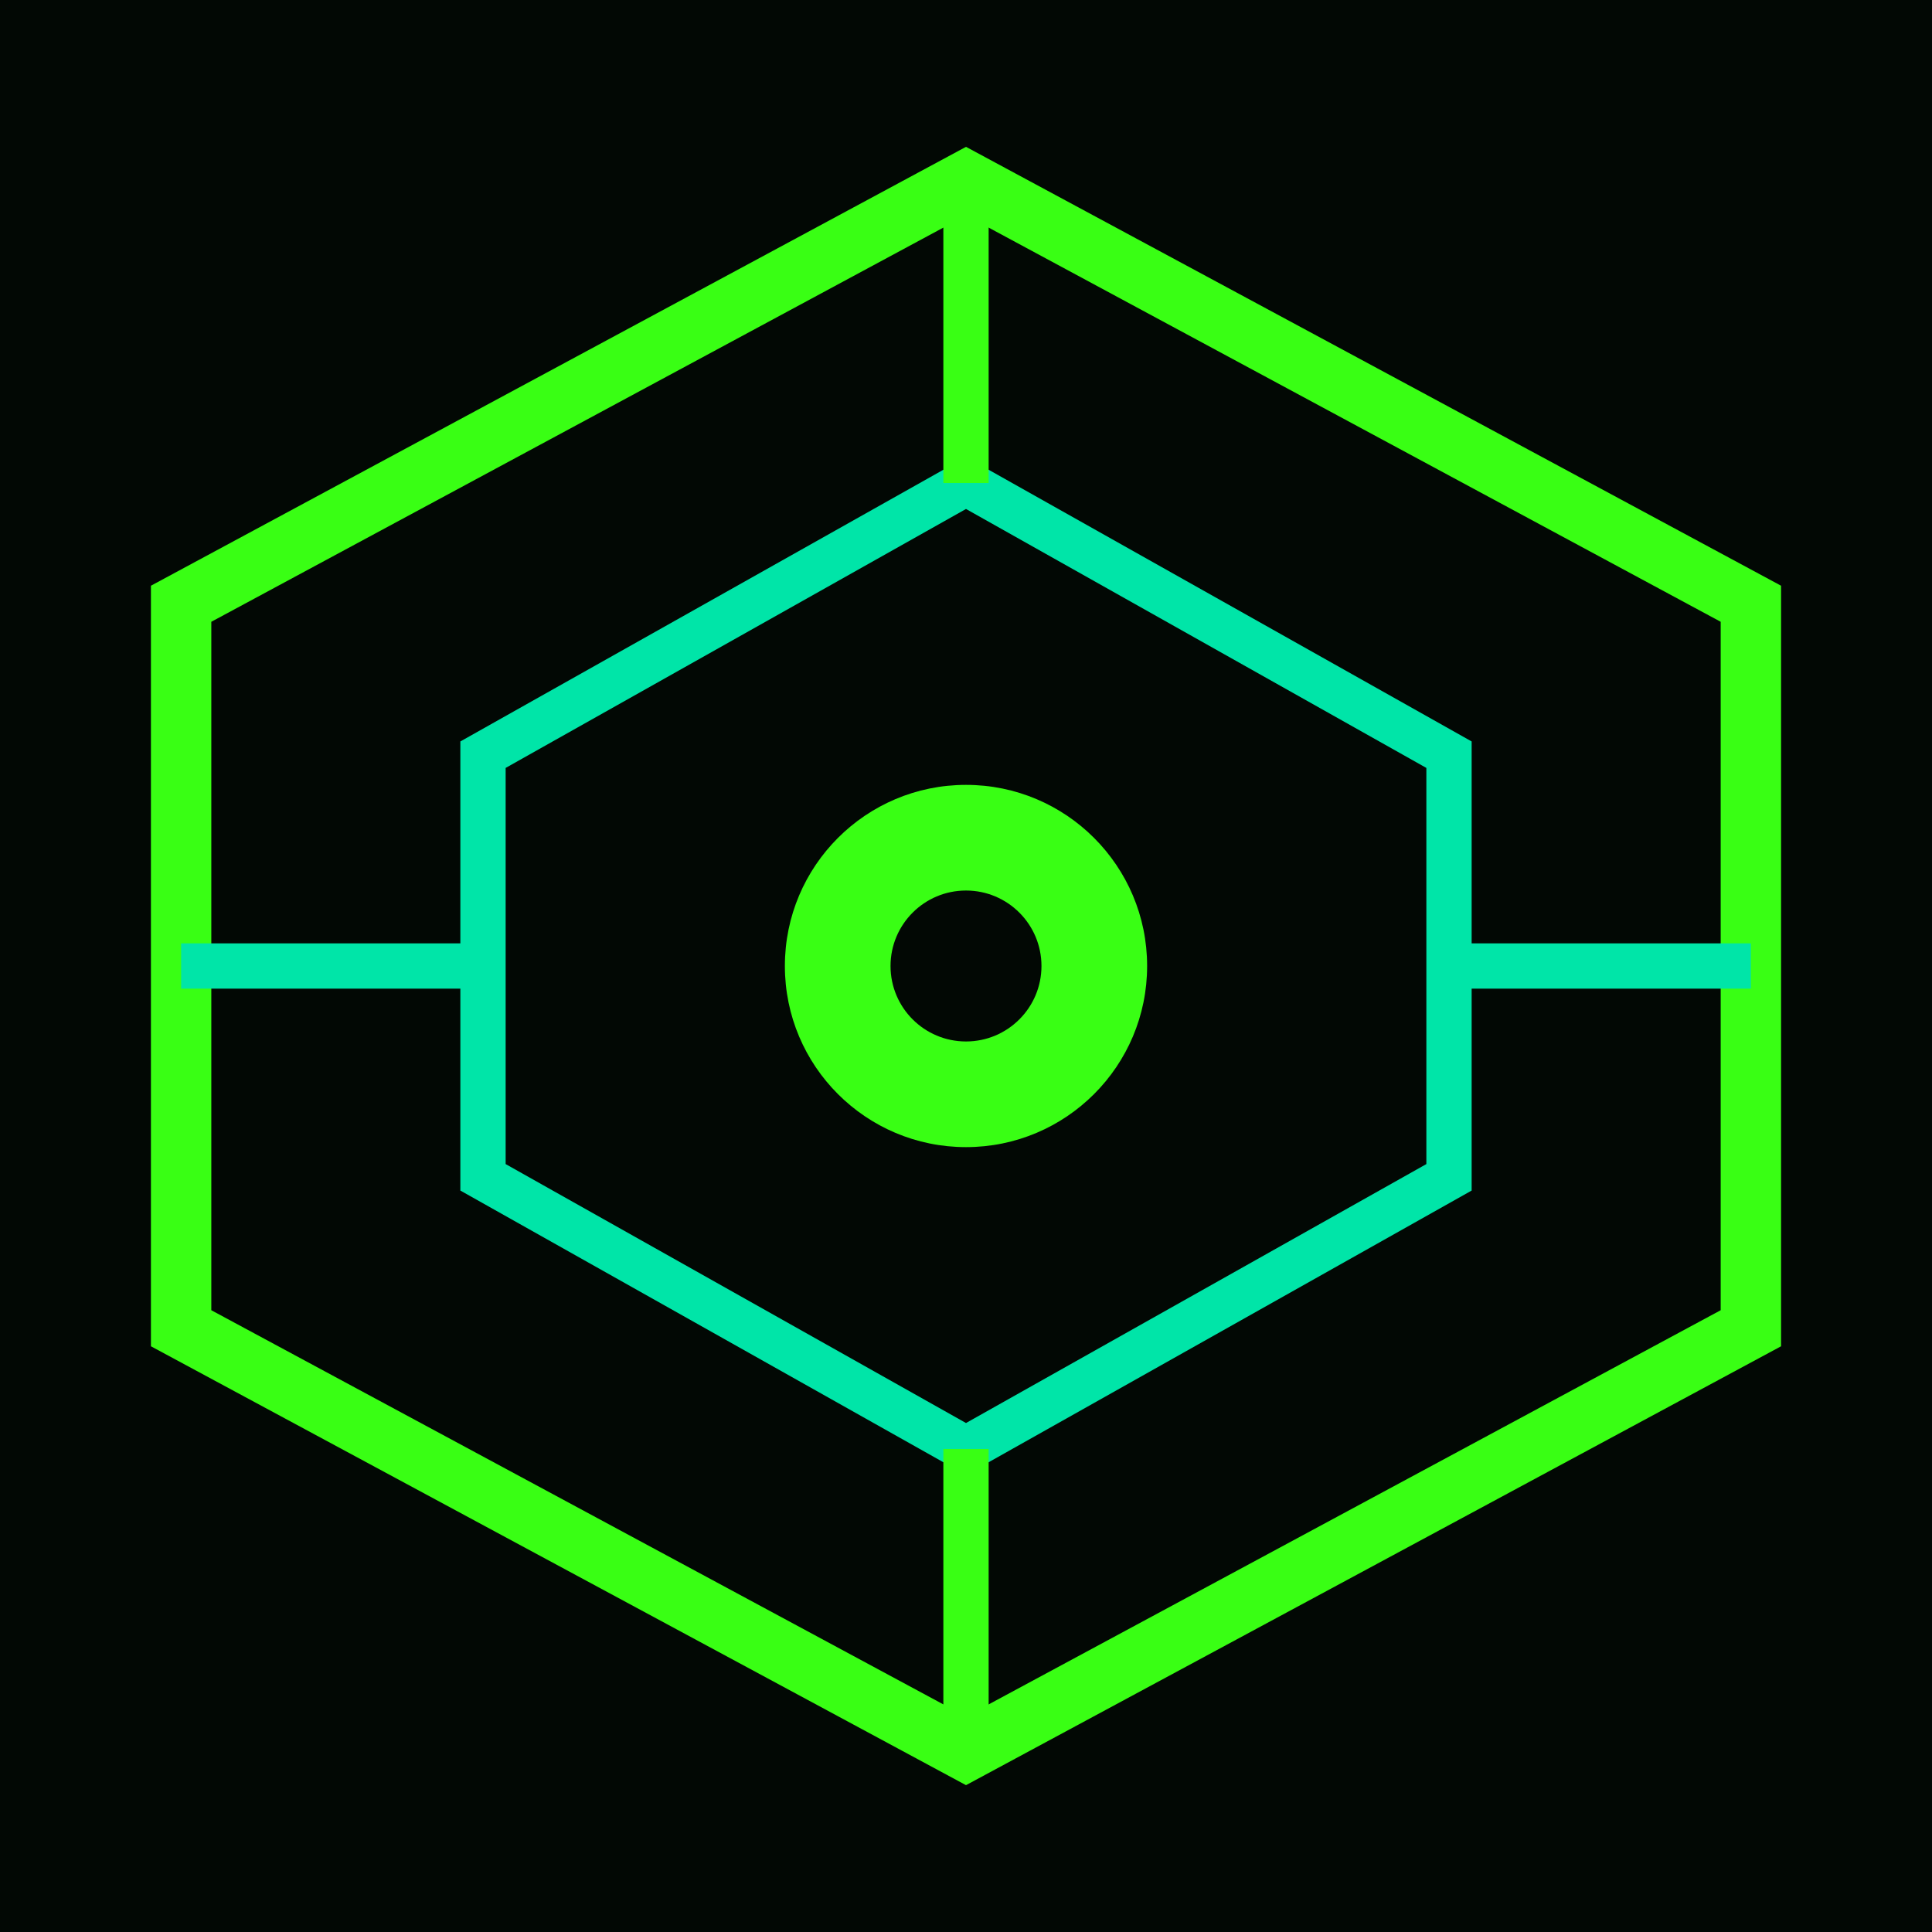
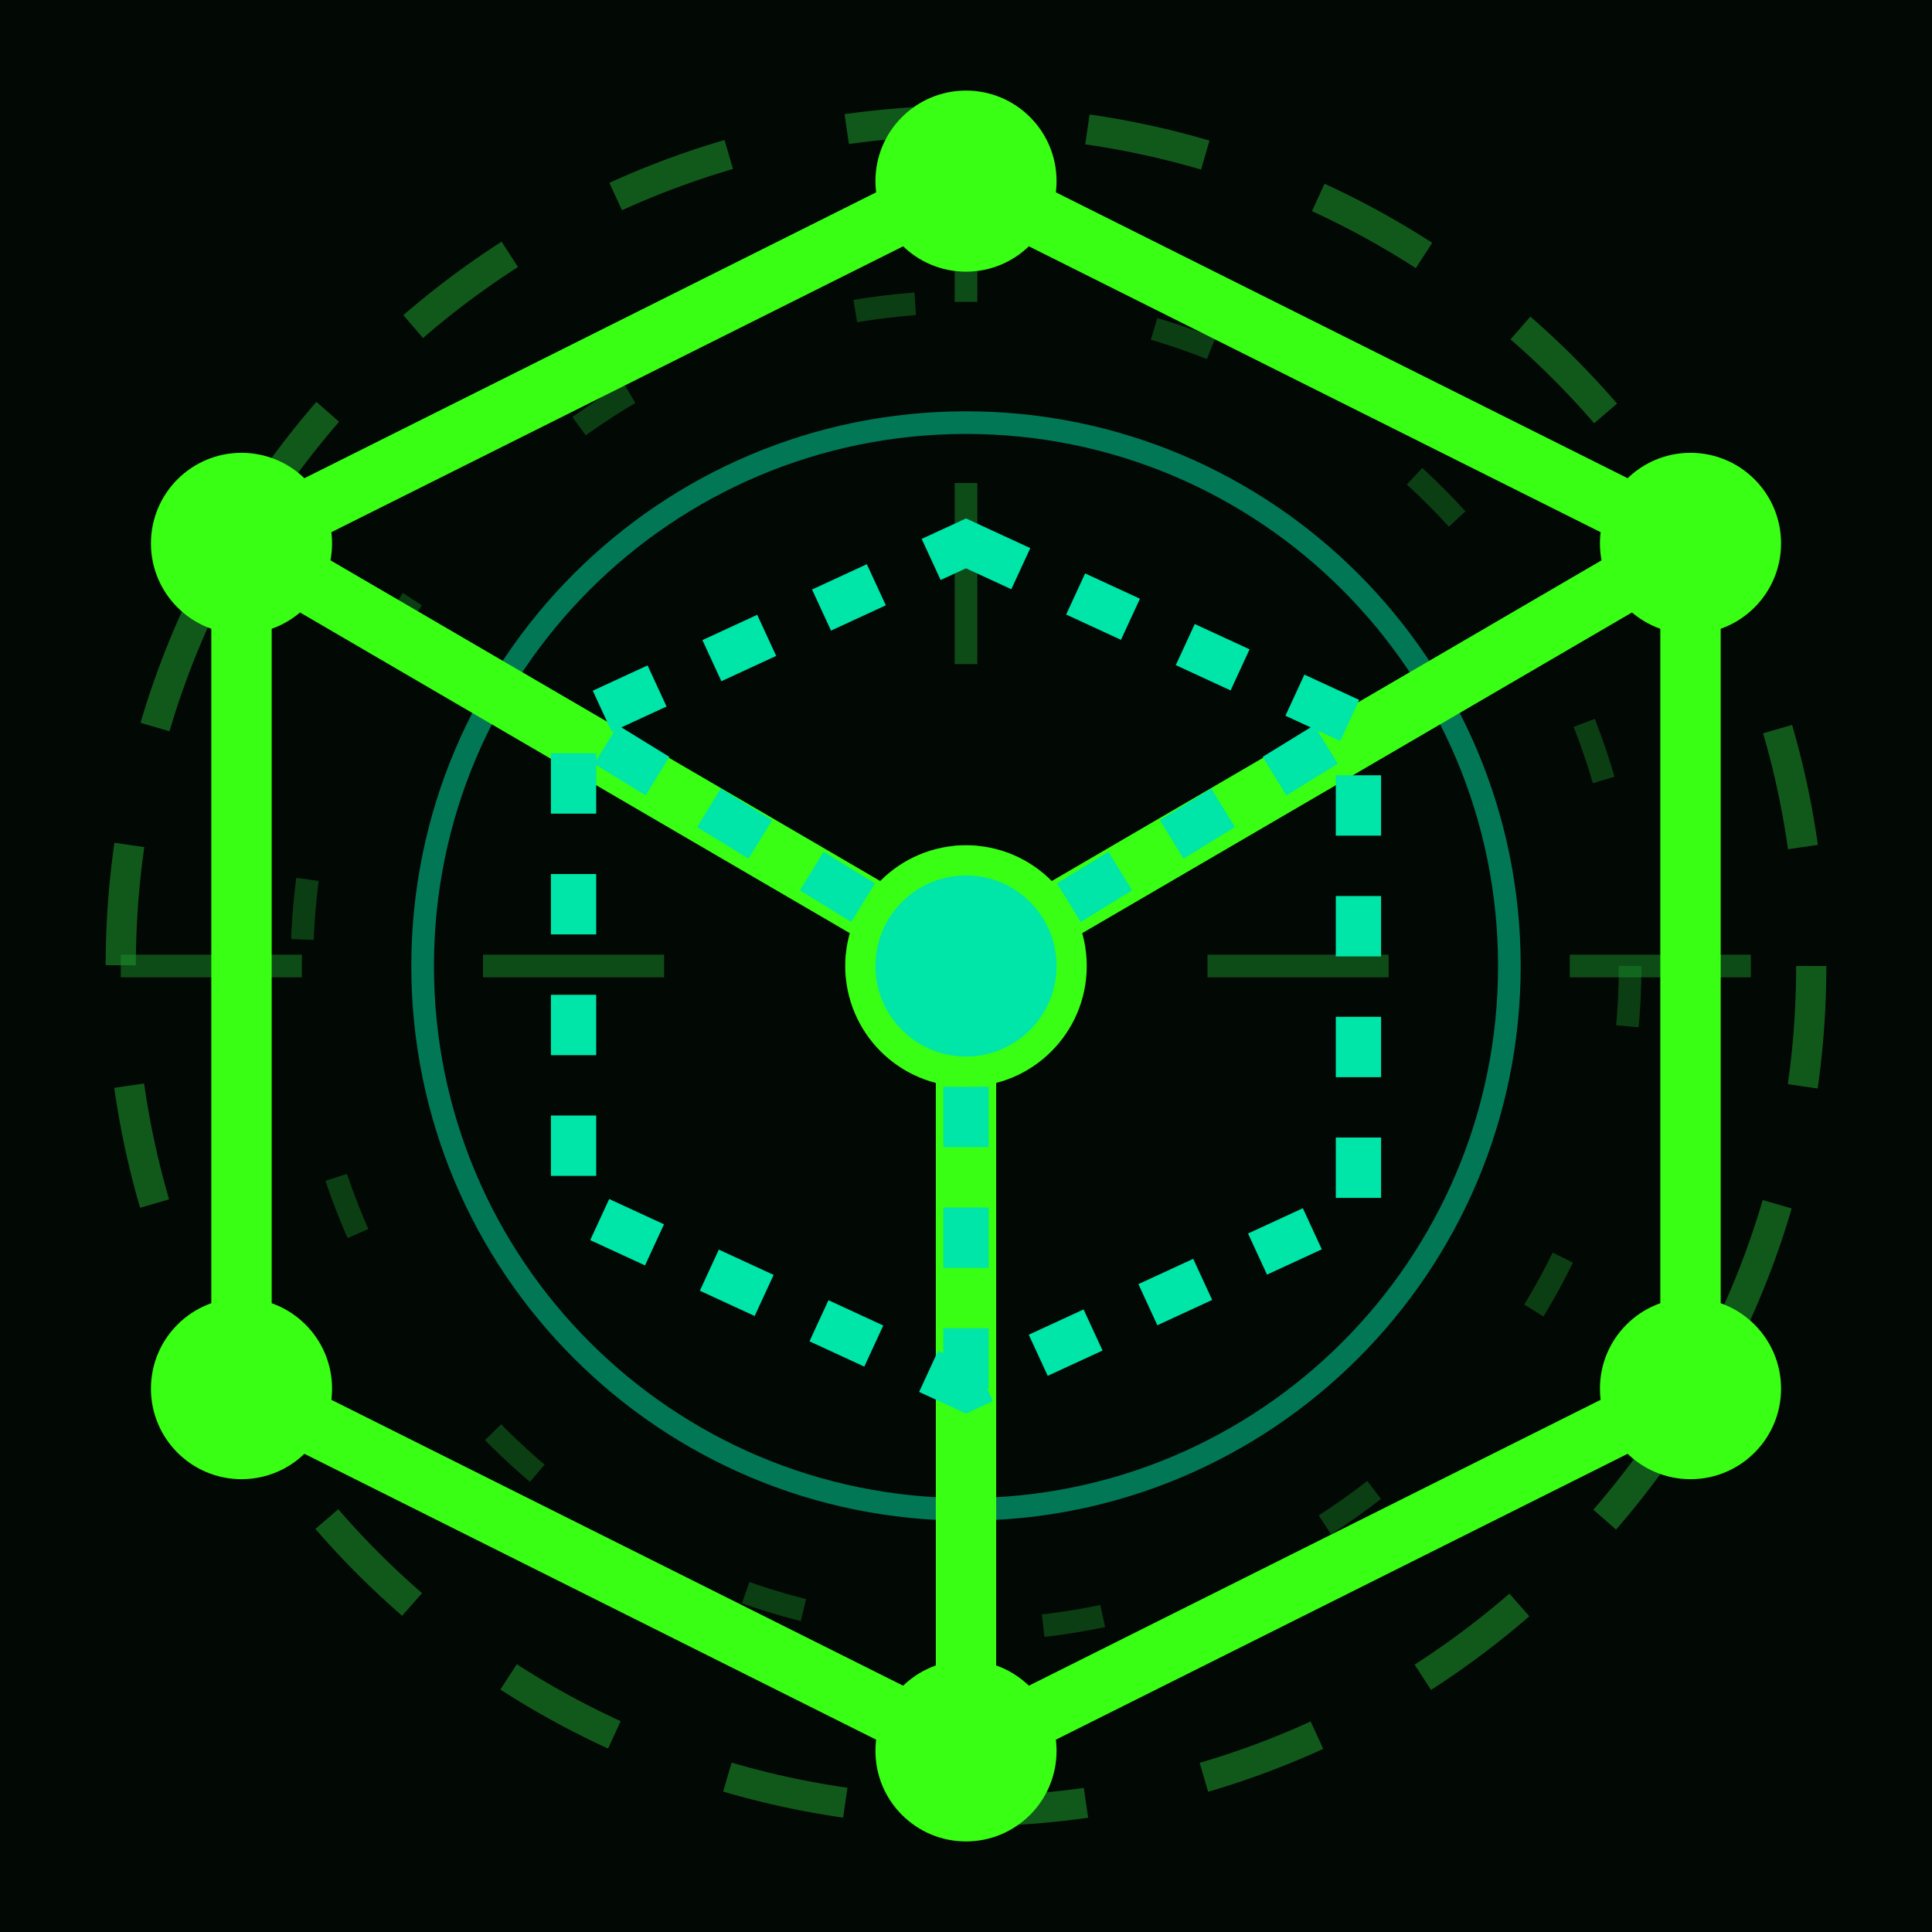
<svg xmlns="http://www.w3.org/2000/svg" width="64" height="64" viewBox="0 0 64 64">
  <rect width="64" height="64" fill="#020804" />
-   <polygon points="32,6 58,20 58,44 32,58 6,44 6,20" fill="none" stroke="#39ff14" stroke-width="2" />
-   <polygon points="32,16 48,25 48,39 32,48 16,39 16,25" fill="none" stroke="#00e5a8" stroke-width="1.5" />
-   <circle cx="32" cy="32" r="6" fill="#39ff14" />
-   <circle cx="32" cy="32" r="2.5" fill="#020804" />
-   <line x1="32" y1="6" x2="32" y2="16" stroke="#39ff14" stroke-width="1.5" />
-   <line x1="32" y1="48" x2="32" y2="58" stroke="#39ff14" stroke-width="1.5" />
-   <line x1="6" y1="32" x2="16" y2="32" stroke="#00e5a8" stroke-width="1.5" />
-   <line x1="48" y1="32" x2="58" y2="32" stroke="#00e5a8" stroke-width="1.5" />
+   <line x1="4" y1="32" x2="60" y2="32" stroke="#1a8f2a" stroke-width="0.75" stroke-dasharray="6,6" opacity="0.5" />
+   <line x1="32" y1="4" x2="32" y2="60" stroke="#1a8f2a" stroke-width="0.75" stroke-dasharray="6,6" opacity="0.5" />
+   <circle cx="32" cy="32" r="28" fill="none" stroke="#1a8f2a" stroke-width="1" stroke-dasharray="4,4" opacity="0.6" />
+   <circle cx="32" cy="32" r="22" fill="none" stroke="#1a8f2a" stroke-width="0.75" stroke-dasharray="2,8" opacity="0.4" />
+   <circle cx="32" cy="32" r="18" fill="none" stroke="#00e5a8" stroke-width="0.75" opacity="0.5" />
+   <polygon points="32,6 56,18 56,46 32,58 8,46 8,18" fill="none" stroke="#39ff14" stroke-width="2" />
+   <line x1="32" y1="32" x2="32" y2="58" stroke="#39ff14" stroke-width="2" />
+   <line x1="32" y1="32" x2="8" y2="18" stroke="#39ff14" stroke-width="2" />
+   <line x1="32" y1="32" x2="56" y2="18" stroke="#39ff14" stroke-width="2" />
+   <polygon points="32,18 45,24 45,40 32,46 19,40 19,24" fill="none" stroke="#00e5a8" stroke-width="1.5" stroke-dasharray="2,2" />
+   <line x1="32" y1="32" x2="32" y2="46" stroke="#00e5a8" stroke-width="1.5" stroke-dasharray="2,2" />
+   <line x1="32" y1="32" x2="19" y2="24" stroke="#00e5a8" stroke-width="1.5" stroke-dasharray="2,2" />
+   <line x1="32" y1="32" x2="45" y2="24" stroke="#00e5a8" stroke-width="1.5" stroke-dasharray="2,2" />
+   <circle cx="32" cy="6" r="3" fill="#39ff14" />
+   <circle cx="56" cy="18" r="3" fill="#39ff14" />
+   <circle cx="56" cy="46" r="3" fill="#39ff14" />
+   <circle cx="32" cy="58" r="3" fill="#39ff14" />
+   <circle cx="8" cy="46" r="3" fill="#39ff14" />
+   <circle cx="8" cy="18" r="3" fill="#39ff14" />
+   <circle cx="32" cy="32" r="3.5" fill="#00e5a8" stroke="#39ff14" stroke-width="1" />
</svg>
